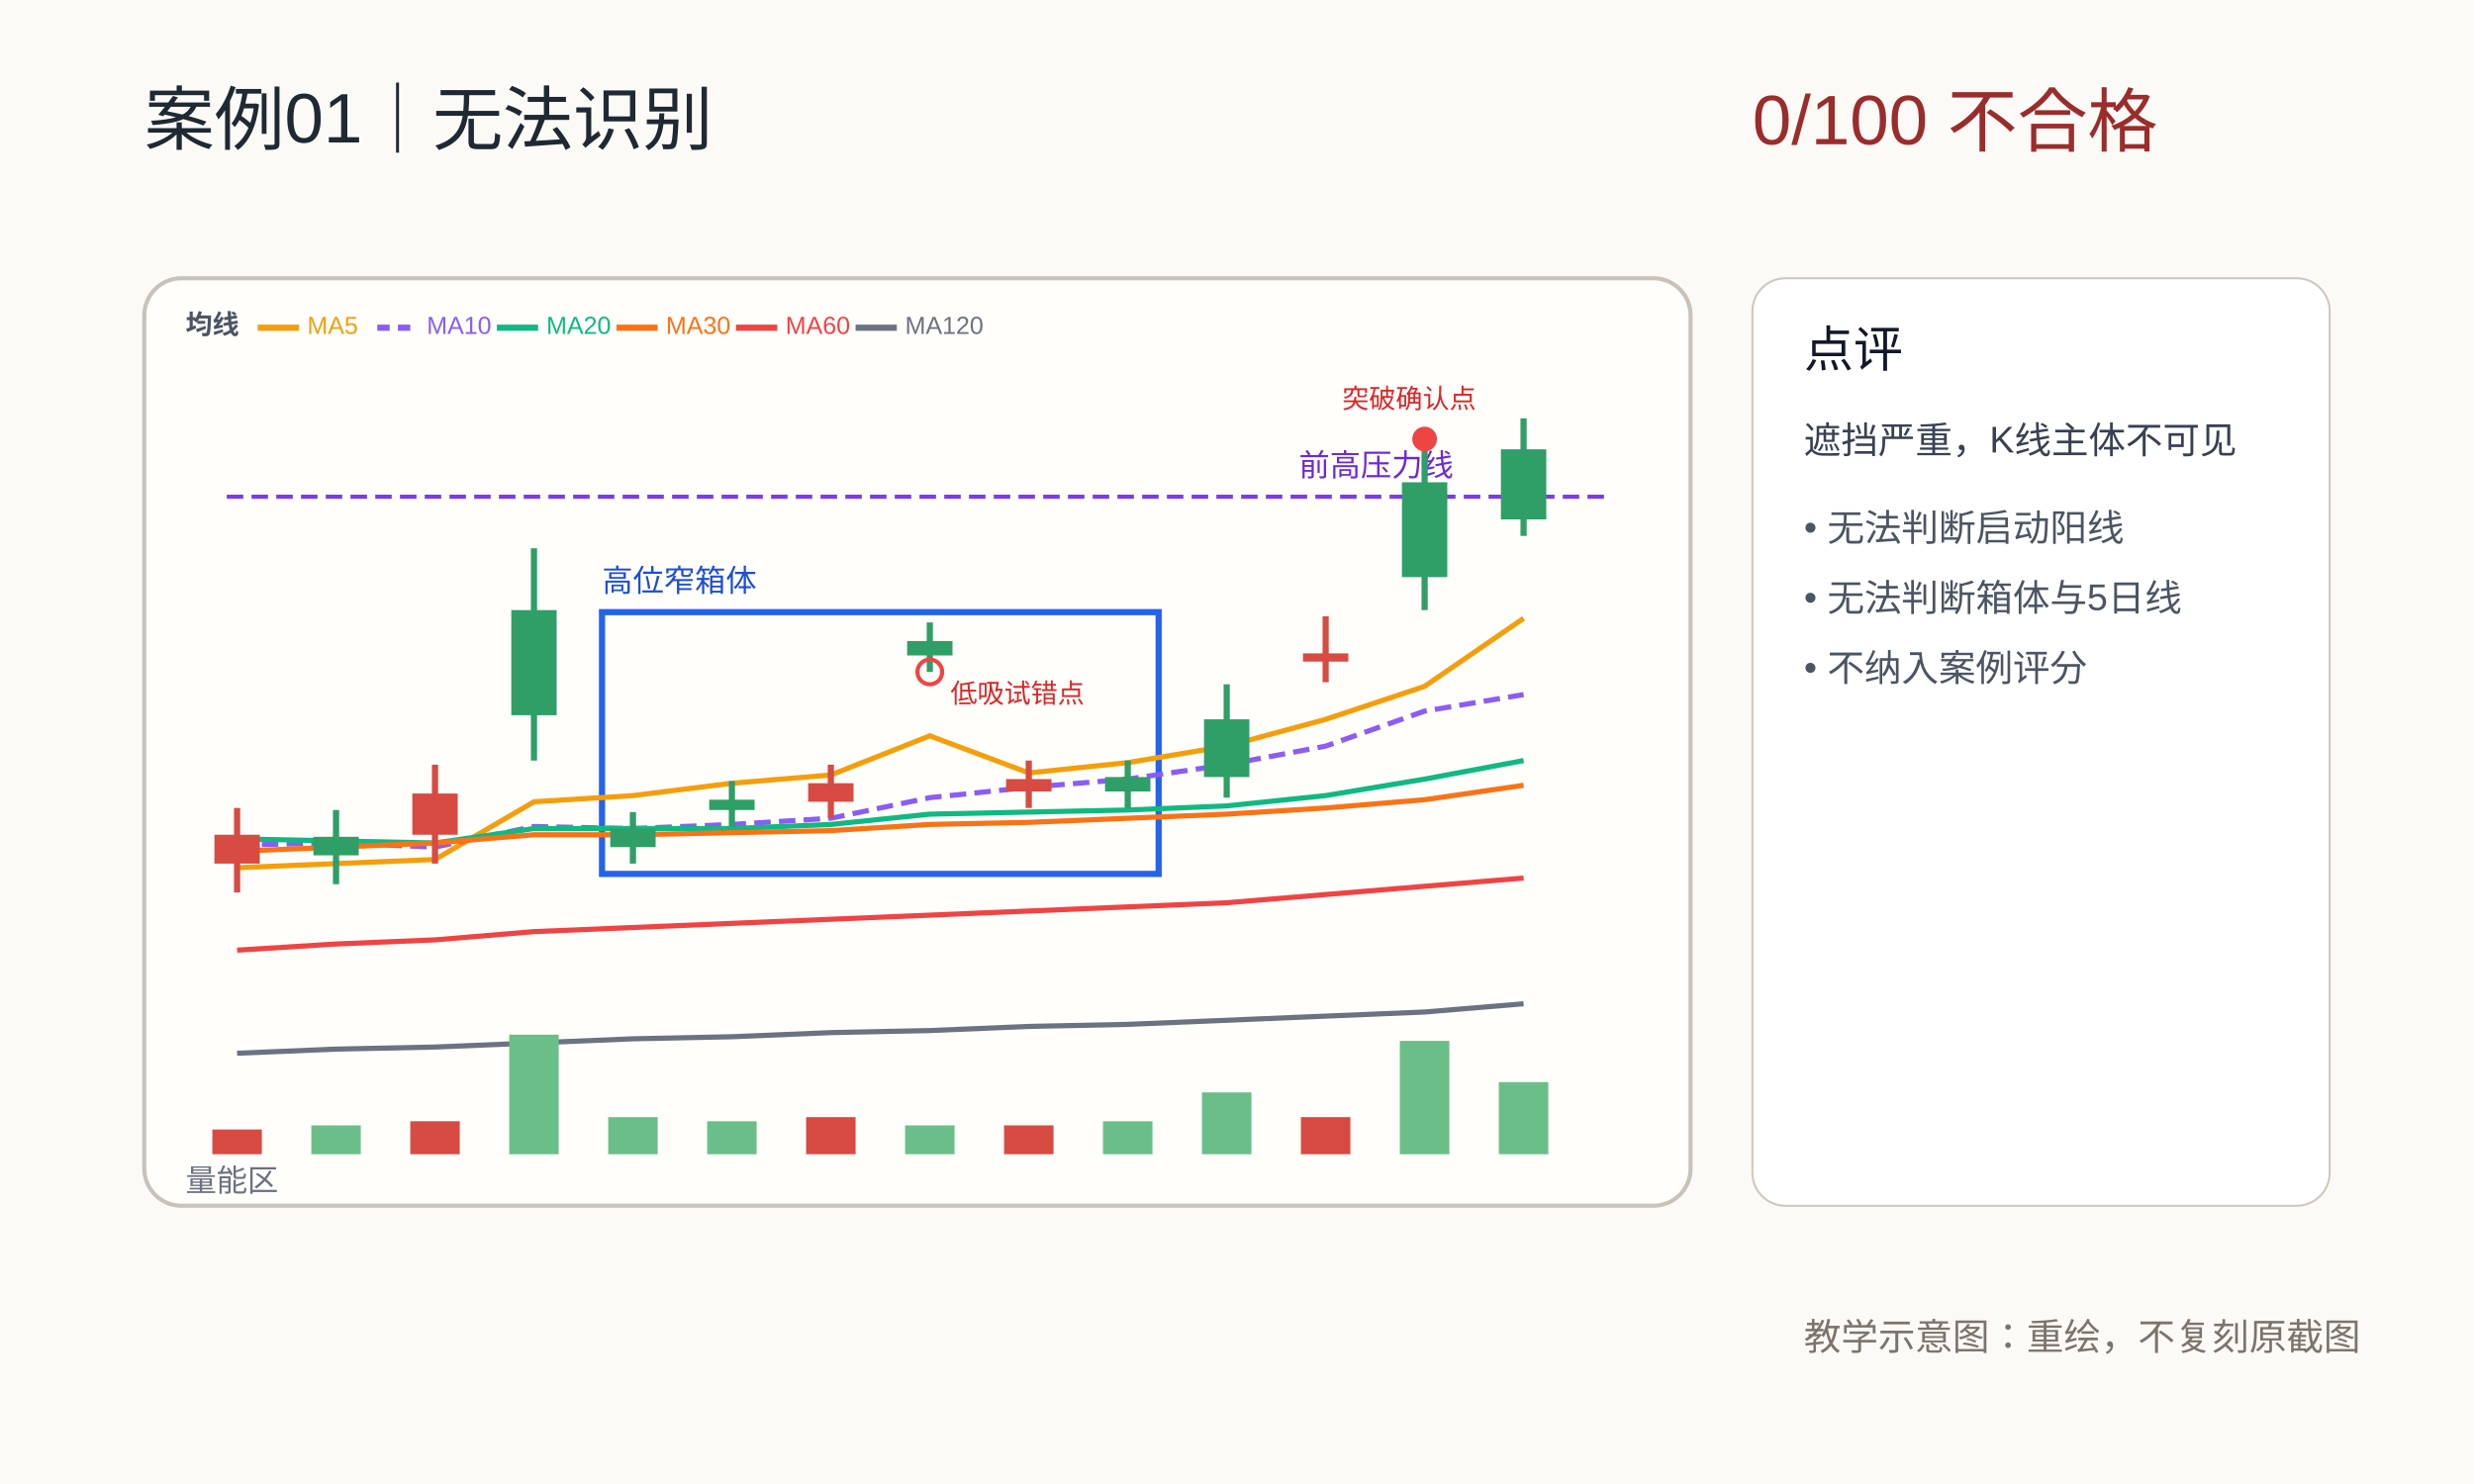
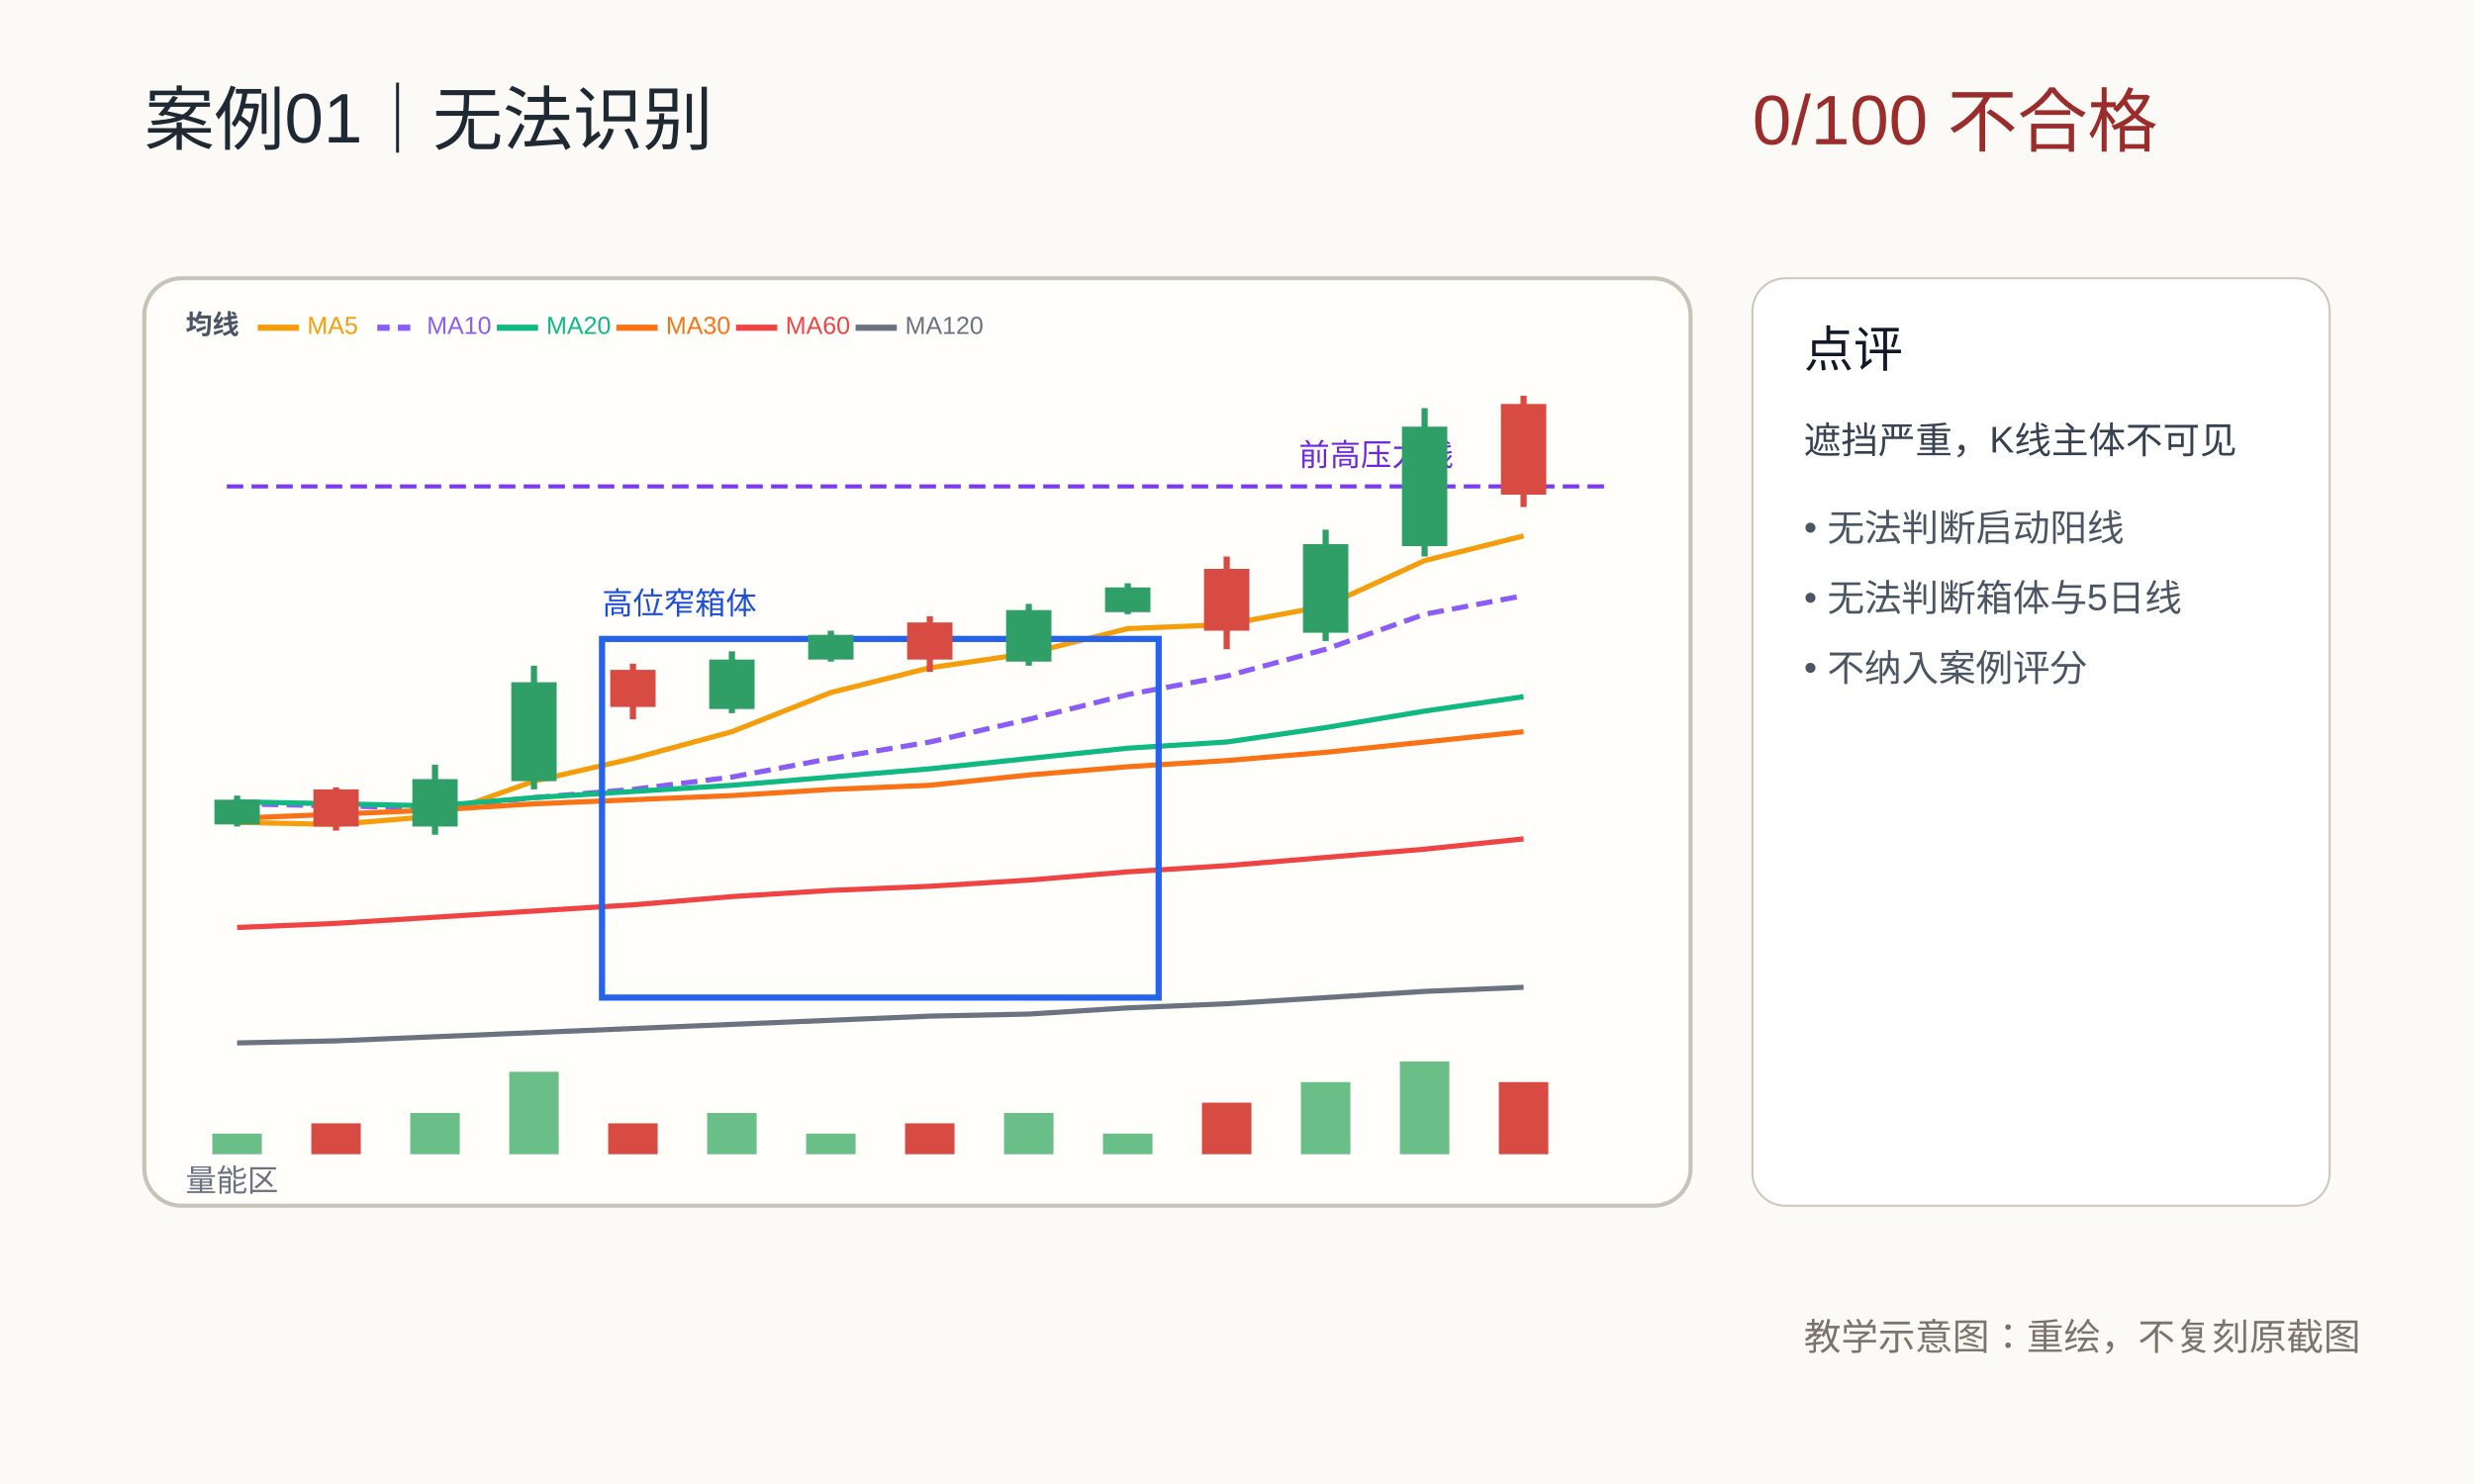
<svg xmlns="http://www.w3.org/2000/svg" width="1200" height="720" viewBox="0 0 1200 720">
  <rect width="1200" height="720" fill="#fbfaf7" />
  <rect x="70" y="135" width="750" height="450" rx="18" fill="#fffefb" stroke="#c9c2b8" stroke-width="2" />
  <text x="70" y="70" font-size="34" font-family="PingFang SC, Arial" fill="#1f2933">案例01｜无法识别</text>
  <text x="850" y="70" font-size="34" font-family="PingFang SC, Arial" fill="#9b2c2c">0/100  不合格</text>
  <text x="90" y="162" font-size="13" font-family="PingFang SC, Arial" fill="#4b5563" font-weight="bold">均线</text>
  <line x1="125" y1="159" x2="145" y2="159" stroke="#f59e0b" stroke-width="3" />
  <text x="149" y="162" font-size="12" font-family="PingFang SC, Arial" fill="#f59e0b">MA5</text>
  <line x1="183" y1="159" x2="203" y2="159" stroke="#8b5cf6" stroke-width="3" stroke-dasharray="6,4" />
  <text x="207" y="162" font-size="12" font-family="PingFang SC, Arial" fill="#8b5cf6">MA10</text>
  <line x1="241" y1="159" x2="261" y2="159" stroke="#10b981" stroke-width="3" />
  <text x="265" y="162" font-size="12" font-family="PingFang SC, Arial" fill="#10b981">MA20</text>
  <line x1="299" y1="159" x2="319" y2="159" stroke="#f97316" stroke-width="3" />
  <text x="323" y="162" font-size="12" font-family="PingFang SC, Arial" fill="#f97316">MA30</text>
  <line x1="357" y1="159" x2="377" y2="159" stroke="#ef4444" stroke-width="3" />
  <text x="381" y="162" font-size="12" font-family="PingFang SC, Arial" fill="#ef4444">MA60</text>
  <line x1="415" y1="159" x2="435" y2="159" stroke="#6b7280" stroke-width="3" />
  <text x="439" y="162" font-size="12" font-family="PingFang SC, Arial" fill="#6b7280">MA120</text>
-   <line x1="110" y1="241" x2="780" y2="241" stroke="#7c3aed" stroke-width="2" stroke-dasharray="8,4" />
-   <text x="630" y="231" font-size="15" font-family="PingFang SC, Arial" fill="#6d28d9">前高压力线</text>
-   <rect x="292" y="297" width="270" height="127" fill="none" stroke="#2563eb" stroke-width="3" />
-   <text x="292" y="287" font-size="15" font-family="PingFang SC, Arial" fill="#1d4ed8">高位窄箱体</text>
-   <polyline points="115,421 163,419 211,417 259,389 307,386 355,380 403,376 451,357 499,375 547,370 595,362 643,349 691,333 739,300" fill="none" stroke="#f59e0b" stroke-width="2.5" />
-   <polyline points="115,410 163,409 211,411 259,401 307,402 355,400 403,397 451,387 499,382 547,378 595,371 643,362 691,345 739,337" fill="none" stroke="#8b5cf6" stroke-width="2.5" stroke-dasharray="8,4" />
-   <polyline points="115,407 163,408 211,409 259,402 307,402 355,402 403,400 451,395 499,394 547,393 595,391 643,386 691,378 739,369" fill="none" stroke="#10b981" stroke-width="2.5" />
-   <polyline points="115,413 163,411 211,409 259,405 307,405 355,404 403,403 451,400 499,399 547,397 595,395 643,392 691,388 739,381" fill="none" stroke="#f97316" stroke-width="2.5" />
-   <polyline points="115,461 163,458 211,456 259,452 307,450 355,448 403,446 451,444 499,442 547,440 595,438 643,434 691,430 739,426" fill="none" stroke="#ef4444" stroke-width="2.5" />
-   <polyline points="115,511 163,509 211,508 259,506 307,504 355,503 403,501 451,500 499,498 547,497 595,495 643,493 691,491 739,487" fill="none" stroke="#6b7280" stroke-width="2.5" />
-   <line x1="115" y1="392" x2="115" y2="433" stroke="#d74b42" stroke-width="3" />
-   <rect x="104" y="405" width="22" height="14" fill="#d74b42" />
-   <line x1="163" y1="393" x2="163" y2="429" stroke="#2f9e67" stroke-width="3" />
-   <rect x="152" y="406" width="22" height="9" fill="#2f9e67" />
-   <line x1="211" y1="371" x2="211" y2="419" stroke="#d74b42" stroke-width="3" />
-   <rect x="200" y="385" width="22" height="20" fill="#d74b42" />
-   <line x1="259" y1="266" x2="259" y2="369" stroke="#2f9e67" stroke-width="3" />
-   <rect x="248" y="296" width="22" height="51" fill="#2f9e67" />
-   <line x1="307" y1="394" x2="307" y2="419" stroke="#2f9e67" stroke-width="3" />
-   <rect x="296" y="402" width="22" height="9" fill="#2f9e67" />
-   <line x1="355" y1="379" x2="355" y2="401" stroke="#2f9e67" stroke-width="3" />
-   <rect x="344" y="388" width="22" height="5" fill="#2f9e67" />
-   <line x1="403" y1="371" x2="403" y2="397" stroke="#d74b42" stroke-width="3" />
-   <rect x="392" y="380" width="22" height="9" fill="#d74b42" />
-   <line x1="451" y1="302" x2="451" y2="326" stroke="#2f9e67" stroke-width="3" />
-   <rect x="440" y="311" width="22" height="7" fill="#2f9e67" />
-   <line x1="499" y1="369" x2="499" y2="392" stroke="#d74b42" stroke-width="3" />
-   <rect x="488" y="378" width="22" height="6" fill="#d74b42" />
-   <line x1="547" y1="369" x2="547" y2="392" stroke="#2f9e67" stroke-width="3" />
-   <rect x="536" y="377" width="22" height="7" fill="#2f9e67" />
-   <line x1="595" y1="332" x2="595" y2="387" stroke="#2f9e67" stroke-width="3" />
-   <rect x="584" y="349" width="22" height="28" fill="#2f9e67" />
-   <line x1="643" y1="299" x2="643" y2="331" stroke="#d74b42" stroke-width="3" />
-   <rect x="632" y="317" width="22" height="4" fill="#d74b42" />
-   <line x1="691" y1="213" x2="691" y2="296" stroke="#2f9e67" stroke-width="3" />
-   <rect x="680" y="234" width="22" height="46" fill="#2f9e67" />
-   <line x1="739" y1="203" x2="739" y2="260" stroke="#2f9e67" stroke-width="3" />
-   <rect x="728" y="218" width="22" height="34" fill="#2f9e67" />
-   <rect x="103" y="548" width="24" height="12" fill="#d74b42" />
-   <rect x="151" y="546" width="24" height="14" fill="#6abf88" />
-   <rect x="199" y="544" width="24" height="16" fill="#d74b42" />
-   <rect x="247" y="502" width="24" height="58" fill="#6abf88" />
-   <rect x="295" y="542" width="24" height="18" fill="#6abf88" />
-   <rect x="343" y="544" width="24" height="16" fill="#6abf88" />
-   <rect x="391" y="542" width="24" height="18" fill="#d74b42" />
-   <rect x="439" y="546" width="24" height="14" fill="#6abf88" />
-   <rect x="487" y="546" width="24" height="14" fill="#d74b42" />
-   <rect x="535" y="544" width="24" height="16" fill="#6abf88" />
-   <rect x="583" y="530" width="24" height="30" fill="#6abf88" />
-   <rect x="631" y="542" width="24" height="18" fill="#d74b42" />
-   <rect x="679" y="505" width="24" height="55" fill="#6abf88" />
-   <rect x="727" y="525" width="24" height="35" fill="#6abf88" />
+   <polyline points="115,399 163,400 211,396 259,379 307,368 355,355 403,336 451,324 499,317 547,305 595,303 643,294 691,272 739,260" fill="none" stroke="#f59e0b" stroke-width="2.5" />
+   <polyline points="115,390 163,391 211,392 259,387 307,383 355,377 403,368 451,360 499,349 547,337 595,328 643,315 691,298 739,289" fill="none" stroke="#8b5cf6" stroke-width="2.5" stroke-dasharray="8,4" />
+   <polyline points="115,389 163,390 211,391 259,387 307,384 355,381 403,377 451,373 499,368 547,363 595,360 643,353 691,345 739,338" fill="none" stroke="#10b981" stroke-width="2.5" />
+   <polyline points="115,397 163,395 211,393 259,390 307,388 355,386 403,383 451,381 499,376 547,372 595,369 643,365 691,360 739,355" fill="none" stroke="#f97316" stroke-width="2.5" />
+   <polyline points="115,450 163,448 211,445 259,442 307,439 355,435 403,432 451,430 499,427 547,423 595,420 643,416 691,412 739,407" fill="none" stroke="#ef4444" stroke-width="2.5" />
+   <polyline points="115,506 163,505 211,503 259,501 307,499 355,497 403,495 451,493 499,492 547,489 595,487 643,484 691,481 739,479" fill="none" stroke="#6b7280" stroke-width="2.5" />
+   <line x1="110" y1="236" x2="780" y2="236" stroke="#7c3aed" stroke-width="2" stroke-dasharray="8,4" />
+   <text x="630" y="226" font-size="15" font-family="PingFang SC, Arial" fill="#6d28d9">前高压力线</text>
+   <rect x="292" y="310" width="270" height="174" fill="none" stroke="#2563eb" stroke-width="3" />
+   <text x="292" y="298" font-size="15" font-family="PingFang SC, Arial" fill="#1d4ed8">高位窄箱体</text>
+   <line x1="115" y1="386" x2="115" y2="401" stroke="#2f9e67" stroke-width="3" />
+   <rect x="104" y="388" width="22" height="12" fill="#2f9e67" />
+   <line x1="163" y1="382" x2="163" y2="403" stroke="#d74b42" stroke-width="3" />
+   <rect x="152" y="383" width="22" height="18" fill="#d74b42" />
+   <line x1="211" y1="371" x2="211" y2="405" stroke="#2f9e67" stroke-width="3" />
+   <rect x="200" y="378" width="22" height="23" fill="#2f9e67" />
+   <line x1="259" y1="323" x2="259" y2="383" stroke="#2f9e67" stroke-width="3" />
+   <rect x="248" y="331" width="22" height="48" fill="#2f9e67" />
+   <line x1="307" y1="322" x2="307" y2="349" stroke="#d74b42" stroke-width="3" />
+   <rect x="296" y="325" width="22" height="18" fill="#d74b42" />
+   <line x1="355" y1="316" x2="355" y2="346" stroke="#2f9e67" stroke-width="3" />
+   <rect x="344" y="320" width="22" height="24" fill="#2f9e67" />
+   <line x1="403" y1="306" x2="403" y2="321" stroke="#2f9e67" stroke-width="3" />
+   <rect x="392" y="308" width="22" height="12" fill="#2f9e67" />
+   <line x1="451" y1="299" x2="451" y2="326" stroke="#d74b42" stroke-width="3" />
+   <rect x="440" y="302" width="22" height="18" fill="#d74b42" />
+   <line x1="499" y1="293" x2="499" y2="323" stroke="#2f9e67" stroke-width="3" />
+   <rect x="488" y="296" width="22" height="25" fill="#2f9e67" />
+   <line x1="547" y1="283" x2="547" y2="298" stroke="#2f9e67" stroke-width="3" />
+   <rect x="536" y="285" width="22" height="12" fill="#2f9e67" />
+   <line x1="595" y1="270" x2="595" y2="315" stroke="#d74b42" stroke-width="3" />
+   <rect x="584" y="276" width="22" height="30" fill="#d74b42" />
+   <line x1="643" y1="257" x2="643" y2="311" stroke="#2f9e67" stroke-width="3" />
+   <rect x="632" y="264" width="22" height="43" fill="#2f9e67" />
+   <line x1="691" y1="198" x2="691" y2="270" stroke="#2f9e67" stroke-width="3" />
+   <rect x="680" y="207" width="22" height="58" fill="#2f9e67" />
+   <line x1="739" y1="192" x2="739" y2="246" stroke="#d74b42" stroke-width="3" />
+   <rect x="728" y="196" width="22" height="44" fill="#d74b42" />
+   <rect x="103" y="550" width="24" height="10" fill="#6abf88" />
+   <rect x="151" y="545" width="24" height="15" fill="#d74b42" />
+   <rect x="199" y="540" width="24" height="20" fill="#6abf88" />
+   <rect x="247" y="520" width="24" height="40" fill="#6abf88" />
+   <rect x="295" y="545" width="24" height="15" fill="#d74b42" />
+   <rect x="343" y="540" width="24" height="20" fill="#6abf88" />
+   <rect x="391" y="550" width="24" height="10" fill="#6abf88" />
+   <rect x="439" y="545" width="24" height="15" fill="#d74b42" />
+   <rect x="487" y="540" width="24" height="20" fill="#6abf88" />
+   <rect x="535" y="550" width="24" height="10" fill="#6abf88" />
+   <rect x="583" y="535" width="24" height="25" fill="#d74b42" />
+   <rect x="631" y="525" width="24" height="35" fill="#6abf88" />
+   <rect x="679" y="515" width="24" height="45" fill="#6abf88" />
+   <rect x="727" y="525" width="24" height="35" fill="#d74b42" />
  <text x="90" y="578" font-size="15" font-family="PingFang SC, Arial" fill="#6b7280">量能区</text>
-   <circle cx="451" cy="326" r="6" fill="none" stroke="#ef4444" stroke-width="2" />
-   <text x="461" y="341" font-size="13" font-family="PingFang SC, Arial" fill="#dc2626">低吸试错点</text>
-   <circle cx="691" cy="213" r="6" fill="#ef4444" stroke="none" />
-   <text x="651" y="198" font-size="13" font-family="PingFang SC, Arial" fill="#dc2626">突破确认点</text>
  <rect x="850" y="135" width="280" height="450" rx="16" fill="#ffffff" stroke="#d0c7bc" />
  <text x="875" y="178" font-size="24" font-family="PingFang SC, Arial" fill="#111827">点评</text>
  <text x="875" y="220" font-size="18" font-family="PingFang SC, Arial" fill="#374151">遮挡严重，K线主体不可见</text>
  <text x="875" y="262" font-size="18" font-family="PingFang SC, Arial" fill="#4b5563">• 无法判断启动阳线</text>
  <text x="875" y="296" font-size="18" font-family="PingFang SC, Arial" fill="#4b5563">• 无法判断箱体与5日线</text>
  <text x="875" y="330" font-size="18" font-family="PingFang SC, Arial" fill="#4b5563">• 不纳入案例评分</text>
  <text x="875" y="655" font-size="18" font-family="PingFang SC, Arial" fill="#7c746b">教学示意图：重绘，不复刻原截图</text>
</svg>
